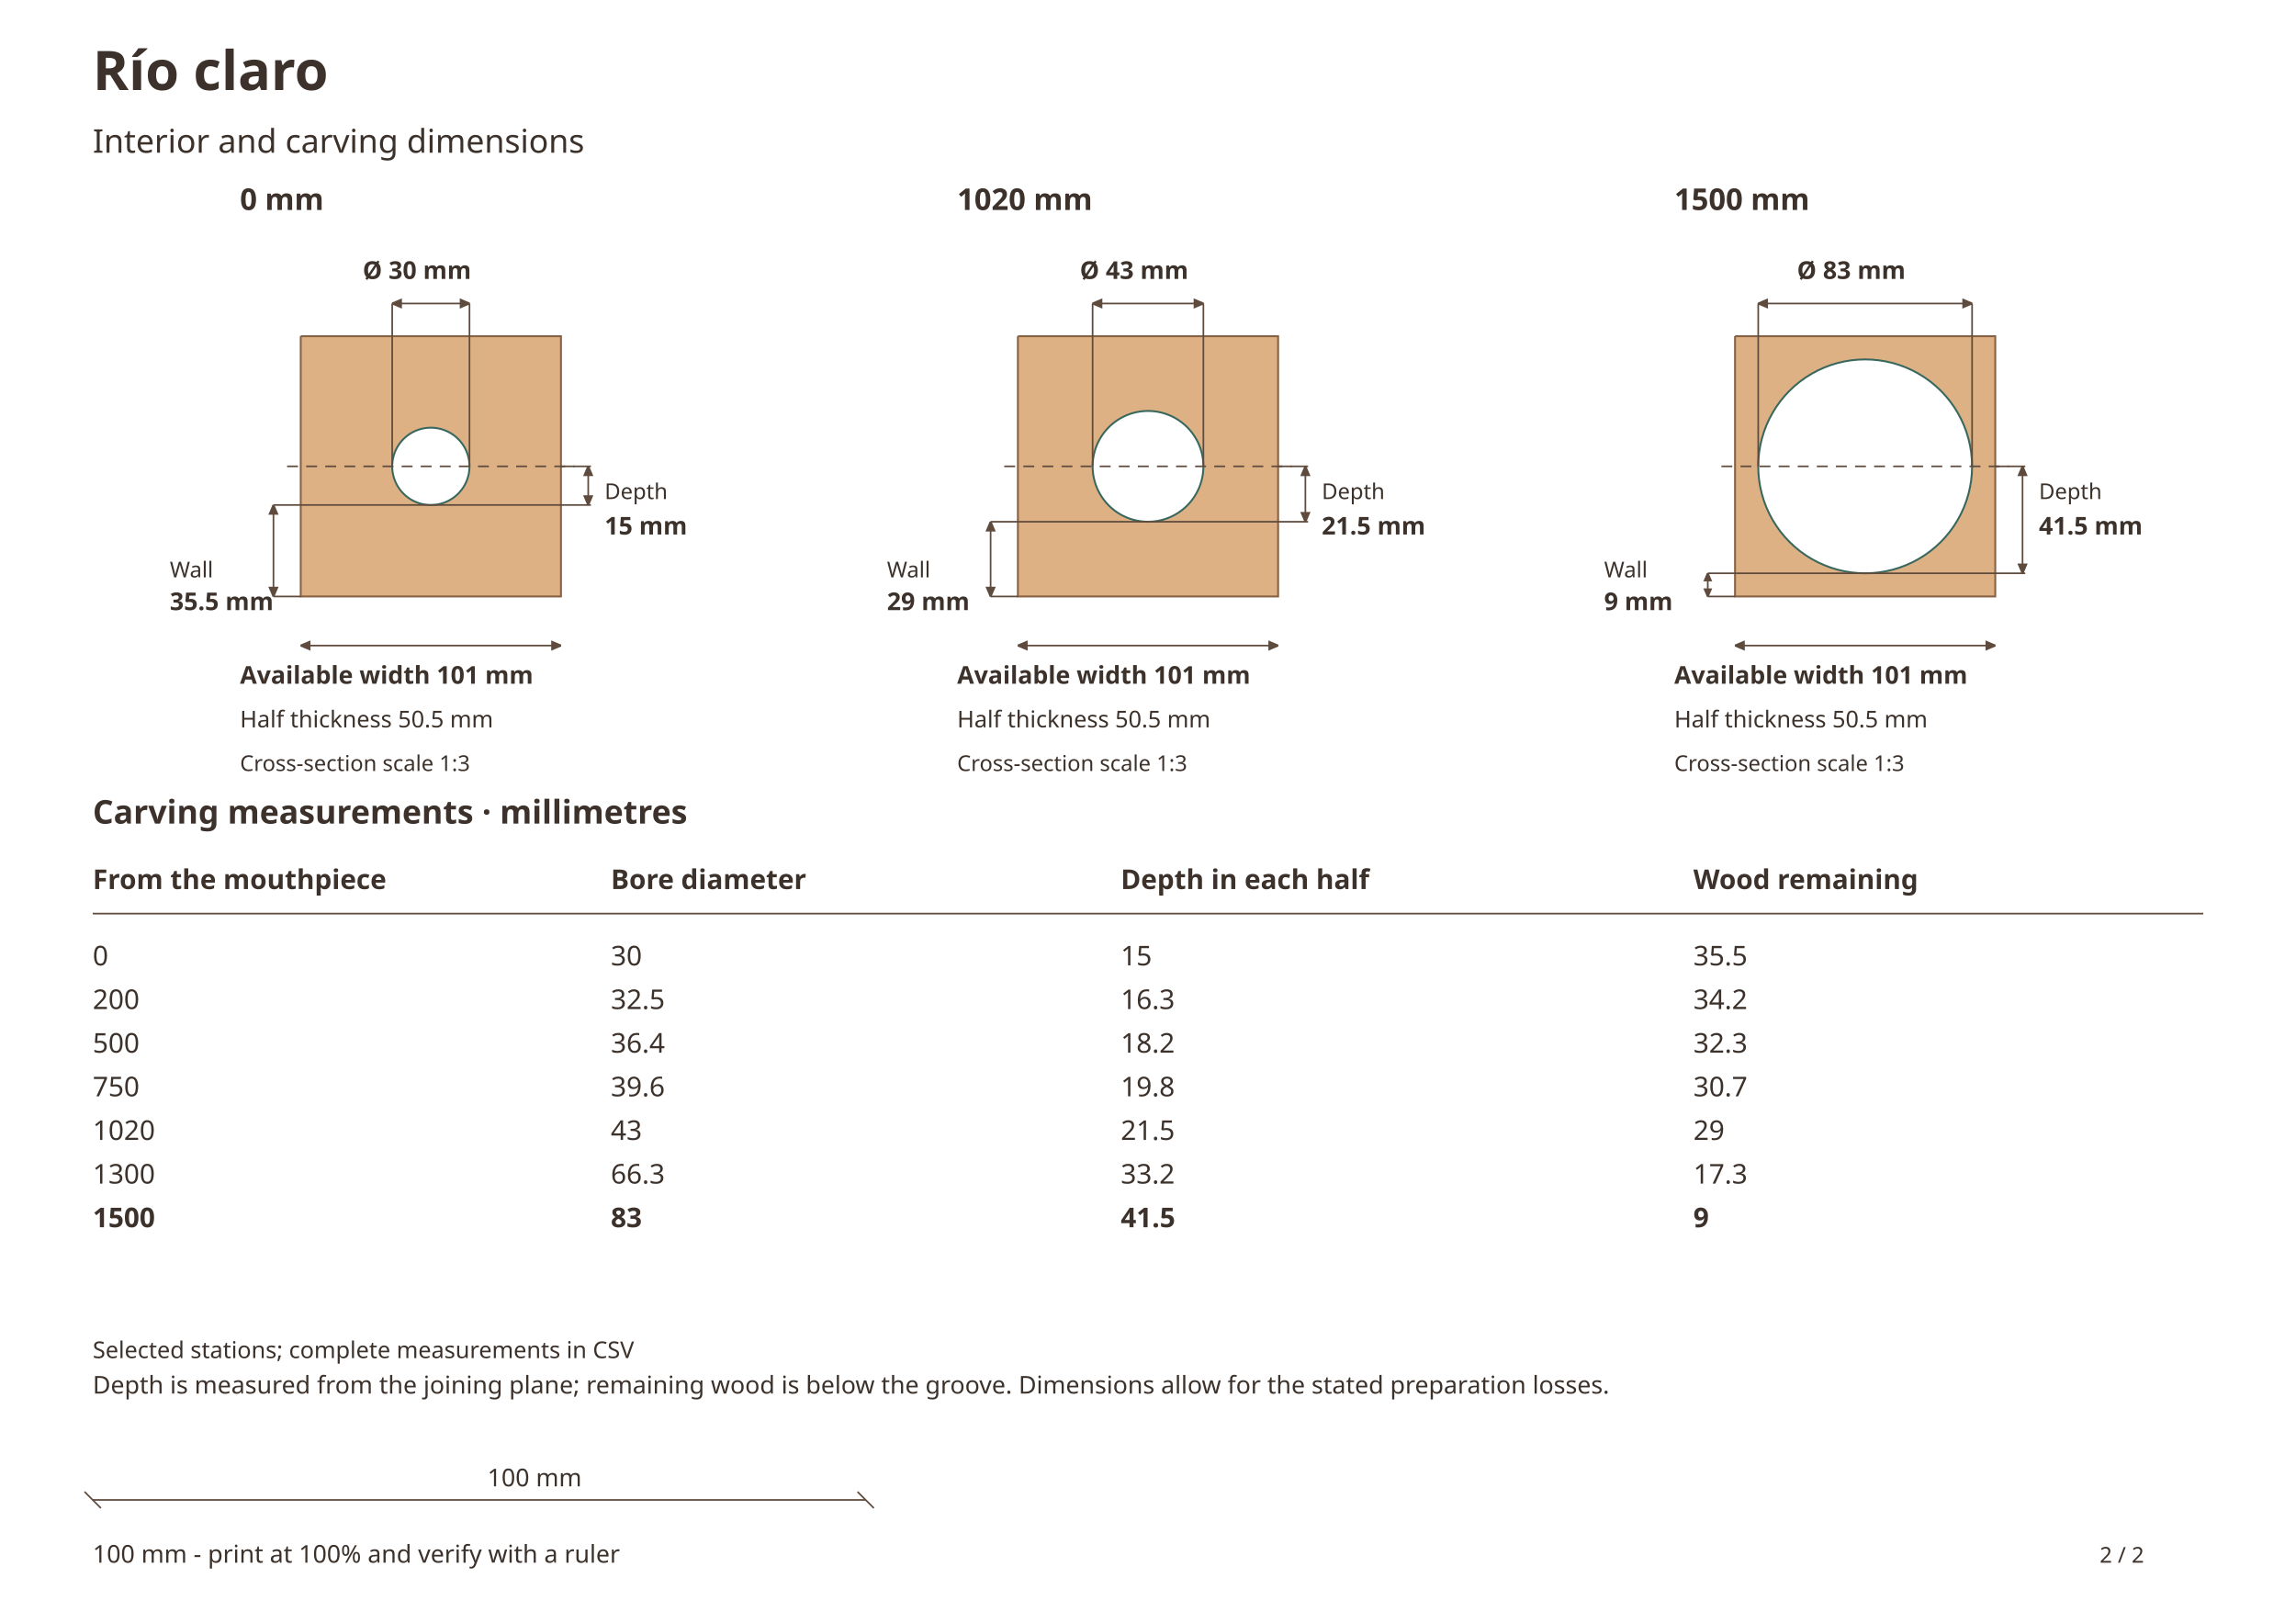
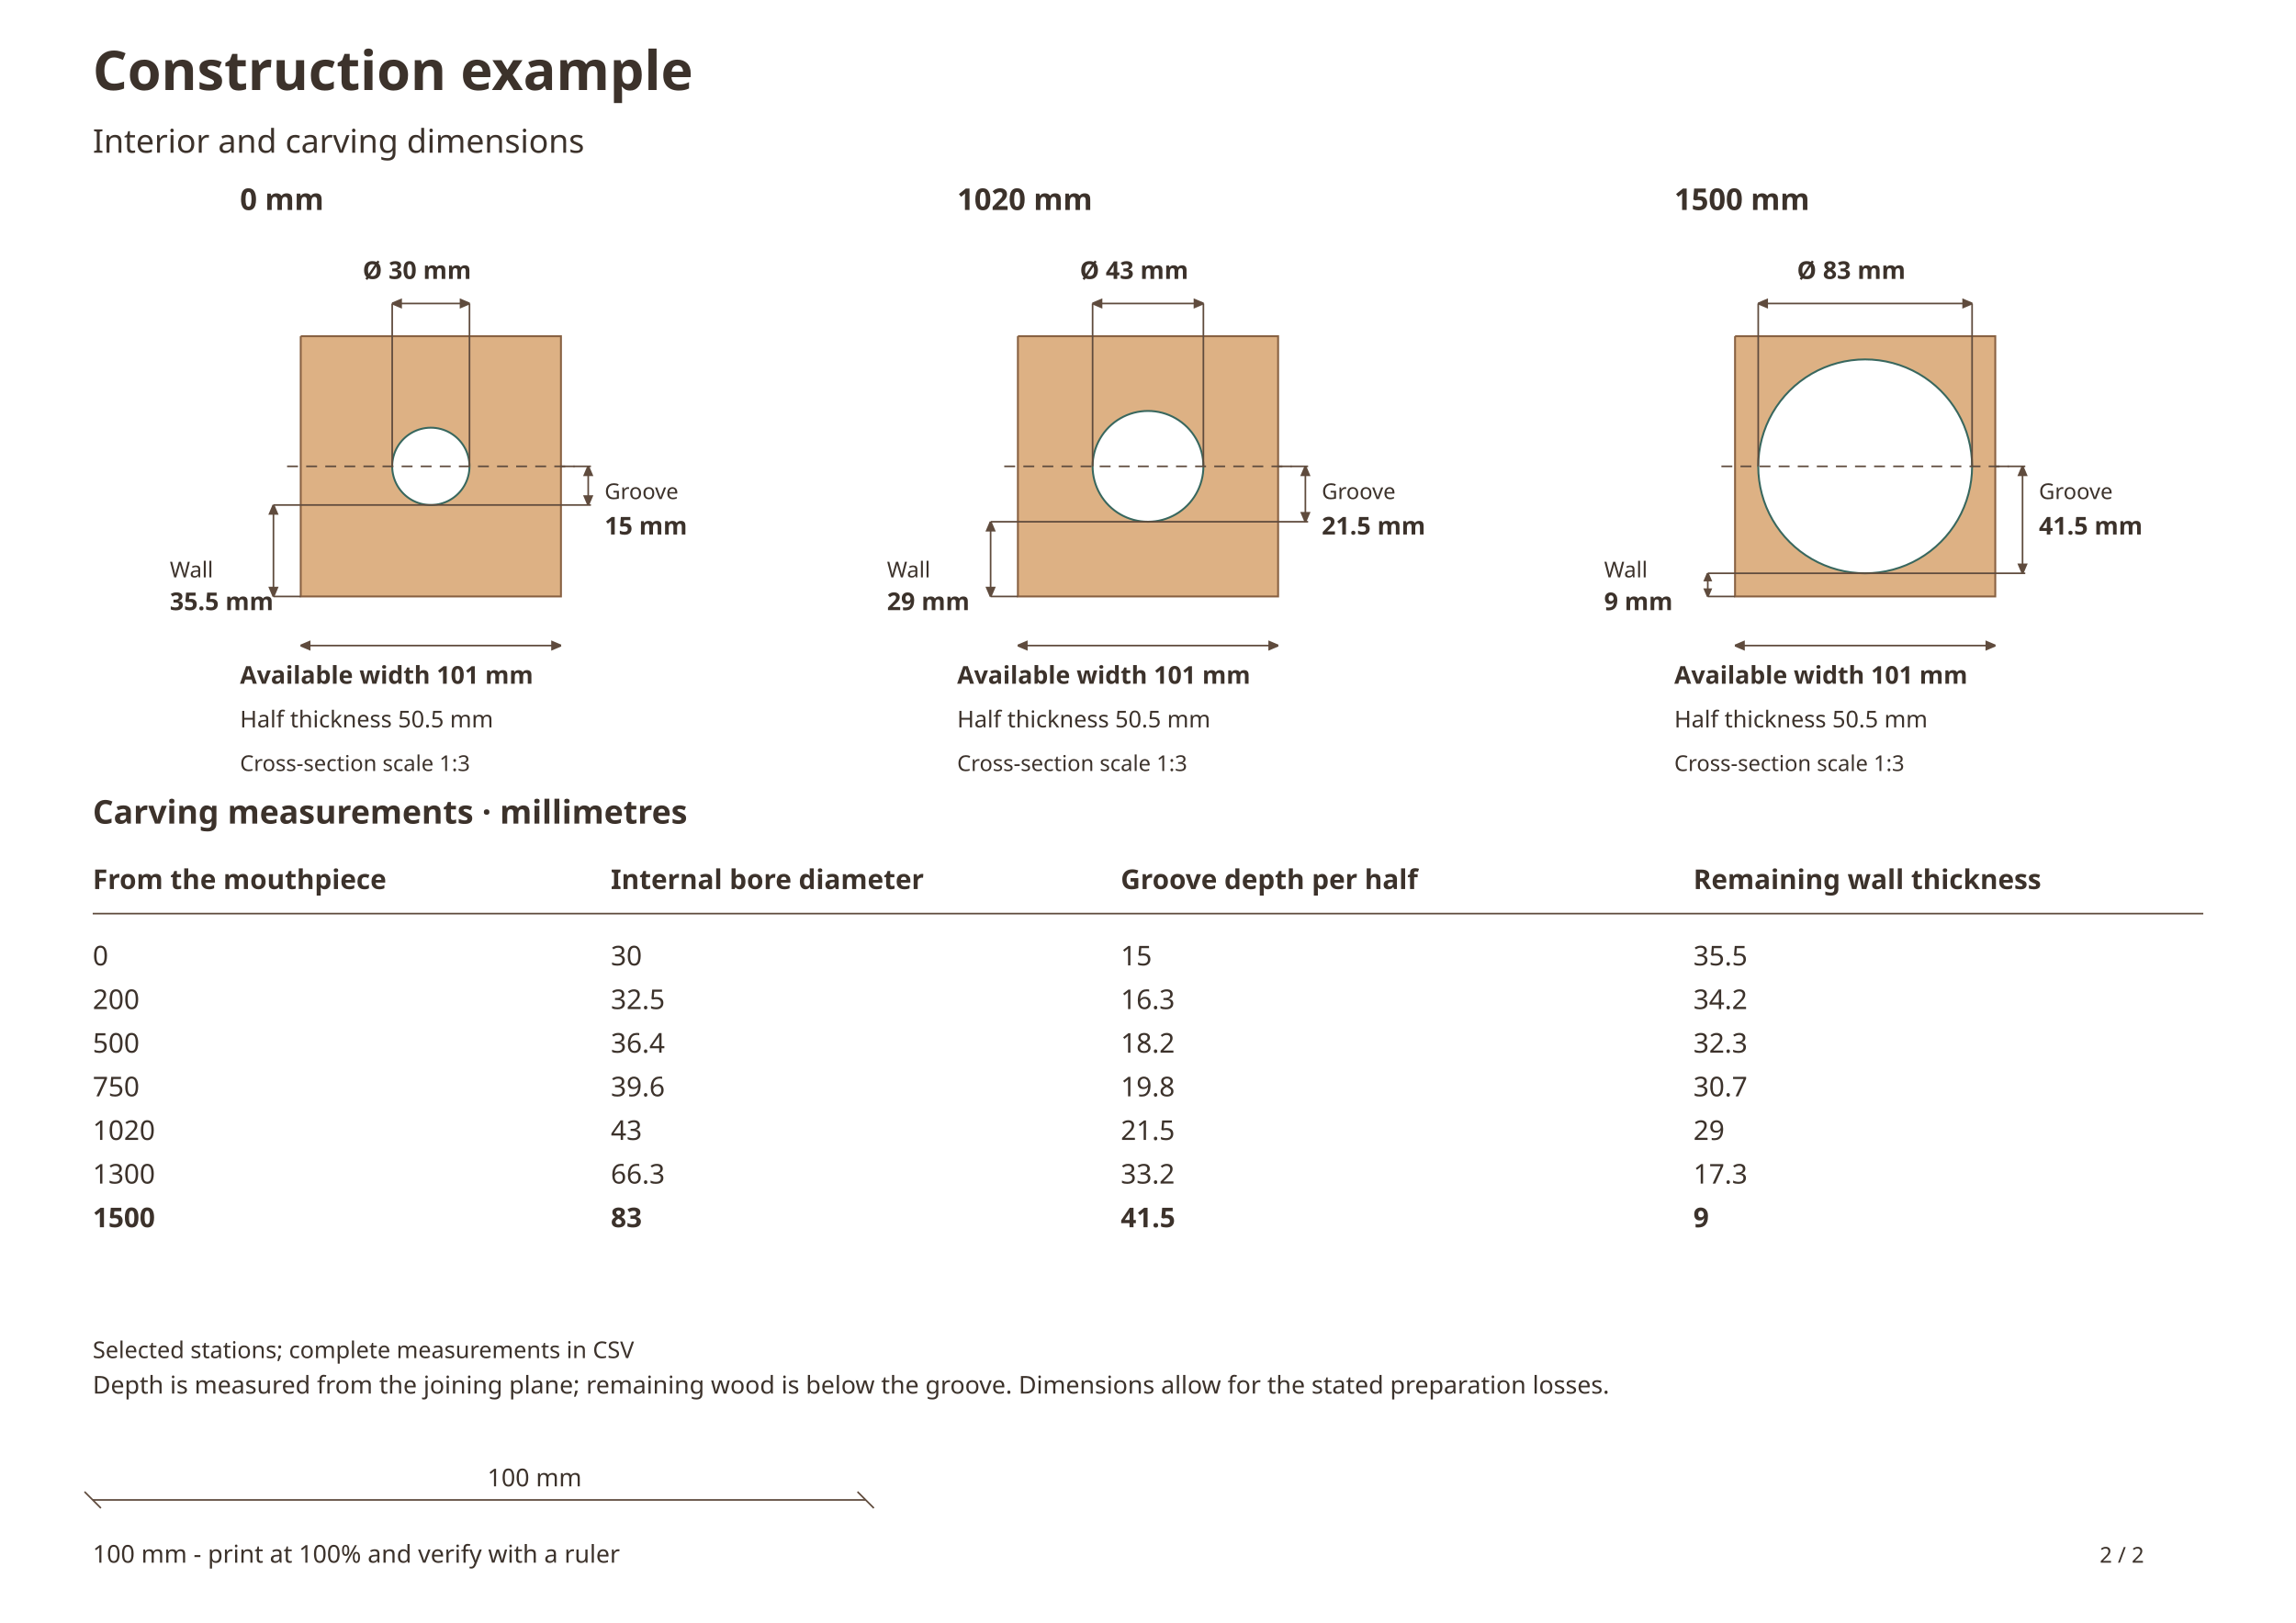
<svg xmlns="http://www.w3.org/2000/svg" width="842.0pt" height="595.0pt" viewBox="0 0 842.0 595.0" data-length-mm="1500.0">
  <polyline data-cavity="false" points="0,0 842,0 842,595 0,595 0,0" stroke="#ffffff" stroke-width="0.7" fill="#ffffff" stroke-dasharray="none" />
-   <text x="34" y="33" font-size="20.0" font-family="sans-serif" fill="#3c322b" font-weight="bold">Río claro</text>
+   <text x="34" y="33" font-size="20.0" font-family="sans-serif" fill="#3c322b" font-weight="bold">Construction example</text>
  <text x="34" y="56" font-size="12.0" font-family="sans-serif" fill="#3c322b" font-weight="normal">Interior and carving dimensions</text>
  <text x="88" y="77" font-size="11.0" font-family="sans-serif" fill="#3c322b" font-weight="bold">0 mm</text>
  <polyline data-cavity="false" points="110.283,123.283 205.717,123.283 205.717,218.717 110.283,218.717 110.283,123.283" stroke="#886142" stroke-width="0.7" fill="#ddb184" stroke-dasharray="none" />
  <polyline data-cavity="true" points="172.173,171 172.143,171.927 172.052,172.85 171.901,173.765 171.69,174.668 171.421,175.556 171.094,176.424 170.712,177.269 170.274,178.087 169.785,178.874 169.244,179.628 168.656,180.345 168.022,181.022 167.345,181.656 166.628,182.244 165.874,182.785 165.087,183.274 164.269,183.712 163.424,184.094 162.556,184.421 161.668,184.69 160.765,184.901 159.85,185.052 158.927,185.143 158,185.173 157.073,185.143 156.15,185.052 155.235,184.901 154.332,184.69 153.444,184.421 152.576,184.094 151.731,183.712 150.913,183.274 150.126,182.785 149.372,182.244 148.655,181.656 147.978,181.022 147.344,180.345 146.756,179.628 146.215,178.874 145.726,178.087 145.288,177.269 144.906,176.424 144.579,175.556 144.31,174.668 144.099,173.765 143.948,172.85 143.857,171.927 143.827,171 143.857,170.073 143.948,169.15 144.099,168.235 144.31,167.332 144.579,166.444 144.906,165.576 145.288,164.731 145.726,163.913 146.215,163.126 146.756,162.372 147.344,161.655 147.978,160.978 148.655,160.344 149.372,159.756 150.126,159.215 150.913,158.726 151.731,158.288 152.576,157.906 153.444,157.579 154.332,157.31 155.235,157.099 156.15,156.948 157.073,156.857 158,156.827 158.927,156.857 159.85,156.948 160.765,157.099 161.668,157.31 162.556,157.579 163.424,157.906 164.269,158.288 165.087,158.726 165.874,159.215 166.628,159.756 167.345,160.344 168.022,160.978 168.656,161.655 169.244,162.372 169.785,163.126 170.274,163.913 170.712,164.731 171.094,165.576 171.421,166.444 171.69,167.332 171.901,168.235 172.052,169.15 172.143,170.073 172.173,171 172.173,171" stroke="#38675e" stroke-width="0.7" fill="#ffffff" stroke-dasharray="none" />
  <polyline data-cavity="false" points="105.283,171 210.717,171" stroke="#5f4b3d" stroke-width="0.6" fill="none" stroke-dasharray="4 3" />
  <polyline data-cavity="false" points="143.827,171 143.827,111.283" stroke="#5f4b3d" stroke-width="0.6" fill="none" stroke-dasharray="none" />
  <polyline data-cavity="false" points="172.173,171 172.173,111.283" stroke="#5f4b3d" stroke-width="0.6" fill="none" stroke-dasharray="none" />
  <polyline data-cavity="false" points="143.827,111.283 172.173,111.283" stroke="#5f4b3d" stroke-width="0.6" fill="none" stroke-dasharray="none" />
  <polyline data-cavity="false" points="143.827,111.283 147.05,112.646 147.05,109.921 143.827,111.283" stroke="#5f4b3d" stroke-width="0.7" fill="#5f4b3d" stroke-dasharray="none" />
  <polyline data-cavity="false" points="172.173,111.283 168.95,109.921 168.95,112.646 172.173,111.283" stroke="#5f4b3d" stroke-width="0.7" fill="#5f4b3d" stroke-dasharray="none" />
  <text x="133" y="102.283" font-size="9.0" font-family="sans-serif" fill="#3c322b" font-weight="bold">Ø 30 mm</text>
  <polyline data-cavity="false" points="158,185.173 216.717,185.173" stroke="#5f4b3d" stroke-width="0.6" fill="none" stroke-dasharray="none" />
  <polyline data-cavity="false" points="205.717,171 216.717,171" stroke="#5f4b3d" stroke-width="0.6" fill="none" stroke-dasharray="none" />
  <polyline data-cavity="false" points="215.717,171 215.717,185.173" stroke="#5f4b3d" stroke-width="0.6" fill="none" stroke-dasharray="none" />
  <polyline data-cavity="false" points="215.717,171 214.354,174.224 217.079,174.224 215.717,171" stroke="#5f4b3d" stroke-width="0.7" fill="#5f4b3d" stroke-dasharray="none" />
  <polyline data-cavity="false" points="215.717,185.173 217.079,181.95 214.354,181.95 215.717,185.173" stroke="#5f4b3d" stroke-width="0.7" fill="#5f4b3d" stroke-dasharray="none" />
  <text x="221.717" y="196" font-size="9.0" font-family="sans-serif" fill="#3c322b" font-weight="bold">15 mm</text>
-   <text x="221.717" y="183" font-size="8.0" font-family="sans-serif" fill="#3c322b" font-weight="normal">Depth</text>
+   <text x="221.717" y="183" font-size="8.0" font-family="sans-serif" fill="#3c322b" font-weight="normal">Groove</text>
  <polyline data-cavity="false" points="158,185.173 100.283,185.173" stroke="#5f4b3d" stroke-width="0.6" fill="none" stroke-dasharray="none" />
  <polyline data-cavity="false" points="110.283,218.717 100.283,218.717" stroke="#5f4b3d" stroke-width="0.6" fill="none" stroke-dasharray="none" />
  <polyline data-cavity="false" points="100.283,185.173 100.283,218.717" stroke="#5f4b3d" stroke-width="0.6" fill="none" stroke-dasharray="none" />
  <polyline data-cavity="false" points="100.283,185.173 98.921,188.397 101.646,188.397 100.283,185.173" stroke="#5f4b3d" stroke-width="0.7" fill="#5f4b3d" stroke-dasharray="none" />
  <polyline data-cavity="false" points="100.283,218.717 101.646,215.493 98.921,215.493 100.283,218.717" stroke="#5f4b3d" stroke-width="0.7" fill="#5f4b3d" stroke-dasharray="none" />
  <text x="62.283" y="223.717" font-size="9.0" font-family="sans-serif" fill="#3c322b" font-weight="bold">35.5 mm</text>
  <text x="62.283" y="211.717" font-size="8.0" font-family="sans-serif" fill="#3c322b" font-weight="normal">Wall</text>
  <polyline data-cavity="false" points="110.283,236.717 205.717,236.717" stroke="#5f4b3d" stroke-width="0.6" fill="none" stroke-dasharray="none" />
  <polyline data-cavity="false" points="110.283,236.717 113.507,238.079 113.507,235.354 110.283,236.717" stroke="#5f4b3d" stroke-width="0.7" fill="#5f4b3d" stroke-dasharray="none" />
  <polyline data-cavity="false" points="205.717,236.717 202.493,235.354 202.493,238.079 205.717,236.717" stroke="#5f4b3d" stroke-width="0.7" fill="#5f4b3d" stroke-dasharray="none" />
  <text x="88" y="250.717" font-size="9.0" font-family="sans-serif" fill="#3c322b" font-weight="bold">Available width 101 mm</text>
  <text x="88" y="266.717" font-size="8.5" font-family="sans-serif" fill="#3c322b" font-weight="normal">Half thickness 50.5 mm</text>
  <text x="88" y="282.717" font-size="8.0" font-family="sans-serif" fill="#3c322b" font-weight="normal">Cross-section scale 1:3</text>
  <text x="351" y="77" font-size="11.0" font-family="sans-serif" fill="#3c322b" font-weight="bold">1020 mm</text>
  <polyline data-cavity="false" points="373.283,123.283 468.717,123.283 468.717,218.717 373.283,218.717 373.283,123.283" stroke="#886142" stroke-width="0.7" fill="#ddb184" stroke-dasharray="none" />
  <polyline data-cavity="true" points="441.315,171 441.271,172.329 441.141,173.652 440.925,174.963 440.623,176.258 440.237,177.53 439.769,178.774 439.22,179.985 438.593,181.157 437.891,182.286 437.117,183.367 436.274,184.395 435.365,185.365 434.395,186.274 433.367,187.117 432.286,187.891 431.157,188.593 429.985,189.22 428.774,189.769 427.53,190.237 426.258,190.623 424.963,190.925 423.652,191.141 422.329,191.271 421,191.315 419.671,191.271 418.348,191.141 417.037,190.925 415.742,190.623 414.47,190.237 413.226,189.769 412.015,189.22 410.843,188.593 409.714,187.891 408.633,187.117 407.605,186.274 406.635,185.365 405.726,184.395 404.883,183.367 404.109,182.286 403.407,181.157 402.78,179.985 402.231,178.774 401.763,177.53 401.377,176.258 401.075,174.963 400.859,173.652 400.729,172.329 400.685,171 400.729,169.671 400.859,168.348 401.075,167.037 401.377,165.742 401.763,164.47 402.231,163.226 402.78,162.015 403.407,160.843 404.109,159.714 404.883,158.633 405.726,157.605 406.635,156.635 407.605,155.726 408.633,154.883 409.714,154.109 410.843,153.407 412.015,152.78 413.226,152.231 414.47,151.763 415.742,151.377 417.037,151.075 418.348,150.859 419.671,150.729 421,150.685 422.329,150.729 423.652,150.859 424.963,151.075 426.258,151.377 427.53,151.763 428.774,152.231 429.985,152.78 431.157,153.407 432.286,154.109 433.367,154.883 434.395,155.726 435.365,156.635 436.274,157.605 437.117,158.633 437.891,159.714 438.593,160.843 439.22,162.015 439.769,163.226 440.237,164.47 440.623,165.742 440.925,167.037 441.141,168.348 441.271,169.671 441.315,171 441.315,171" stroke="#38675e" stroke-width="0.7" fill="#ffffff" stroke-dasharray="none" />
  <polyline data-cavity="false" points="368.283,171 473.717,171" stroke="#5f4b3d" stroke-width="0.6" fill="none" stroke-dasharray="4 3" />
  <polyline data-cavity="false" points="400.685,171 400.685,111.283" stroke="#5f4b3d" stroke-width="0.6" fill="none" stroke-dasharray="none" />
  <polyline data-cavity="false" points="441.315,171 441.315,111.283" stroke="#5f4b3d" stroke-width="0.6" fill="none" stroke-dasharray="none" />
  <polyline data-cavity="false" points="400.685,111.283 441.315,111.283" stroke="#5f4b3d" stroke-width="0.6" fill="none" stroke-dasharray="none" />
  <polyline data-cavity="false" points="400.685,111.283 403.909,112.646 403.909,109.921 400.685,111.283" stroke="#5f4b3d" stroke-width="0.7" fill="#5f4b3d" stroke-dasharray="none" />
  <polyline data-cavity="false" points="441.315,111.283 438.091,109.921 438.091,112.646 441.315,111.283" stroke="#5f4b3d" stroke-width="0.7" fill="#5f4b3d" stroke-dasharray="none" />
  <text x="396" y="102.283" font-size="9.0" font-family="sans-serif" fill="#3c322b" font-weight="bold">Ø 43 mm</text>
  <polyline data-cavity="false" points="421,191.315 479.717,191.315" stroke="#5f4b3d" stroke-width="0.6" fill="none" stroke-dasharray="none" />
  <polyline data-cavity="false" points="468.717,171 479.717,171" stroke="#5f4b3d" stroke-width="0.6" fill="none" stroke-dasharray="none" />
  <polyline data-cavity="false" points="478.717,171 478.717,191.315" stroke="#5f4b3d" stroke-width="0.6" fill="none" stroke-dasharray="none" />
  <polyline data-cavity="false" points="478.717,171 477.354,174.224 480.079,174.224 478.717,171" stroke="#5f4b3d" stroke-width="0.7" fill="#5f4b3d" stroke-dasharray="none" />
  <polyline data-cavity="false" points="478.717,191.315 480.079,188.091 477.354,188.091 478.717,191.315" stroke="#5f4b3d" stroke-width="0.7" fill="#5f4b3d" stroke-dasharray="none" />
  <text x="484.717" y="196" font-size="9.0" font-family="sans-serif" fill="#3c322b" font-weight="bold">21.5 mm</text>
-   <text x="484.717" y="183" font-size="8.0" font-family="sans-serif" fill="#3c322b" font-weight="normal">Depth</text>
+   <text x="484.717" y="183" font-size="8.0" font-family="sans-serif" fill="#3c322b" font-weight="normal">Groove</text>
  <polyline data-cavity="false" points="421,191.315 363.283,191.315" stroke="#5f4b3d" stroke-width="0.6" fill="none" stroke-dasharray="none" />
  <polyline data-cavity="false" points="373.283,218.717 363.283,218.717" stroke="#5f4b3d" stroke-width="0.6" fill="none" stroke-dasharray="none" />
  <polyline data-cavity="false" points="363.283,191.315 363.283,218.717" stroke="#5f4b3d" stroke-width="0.6" fill="none" stroke-dasharray="none" />
  <polyline data-cavity="false" points="363.283,191.315 361.921,194.539 364.646,194.539 363.283,191.315" stroke="#5f4b3d" stroke-width="0.7" fill="#5f4b3d" stroke-dasharray="none" />
  <polyline data-cavity="false" points="363.283,218.717 364.646,215.493 361.921,215.493 363.283,218.717" stroke="#5f4b3d" stroke-width="0.7" fill="#5f4b3d" stroke-dasharray="none" />
  <text x="325.283" y="223.717" font-size="9.0" font-family="sans-serif" fill="#3c322b" font-weight="bold">29 mm</text>
  <text x="325.283" y="211.717" font-size="8.0" font-family="sans-serif" fill="#3c322b" font-weight="normal">Wall</text>
  <polyline data-cavity="false" points="373.283,236.717 468.717,236.717" stroke="#5f4b3d" stroke-width="0.6" fill="none" stroke-dasharray="none" />
  <polyline data-cavity="false" points="373.283,236.717 376.507,238.079 376.507,235.354 373.283,236.717" stroke="#5f4b3d" stroke-width="0.7" fill="#5f4b3d" stroke-dasharray="none" />
  <polyline data-cavity="false" points="468.717,236.717 465.493,235.354 465.493,238.079 468.717,236.717" stroke="#5f4b3d" stroke-width="0.7" fill="#5f4b3d" stroke-dasharray="none" />
  <text x="351" y="250.717" font-size="9.0" font-family="sans-serif" fill="#3c322b" font-weight="bold">Available width 101 mm</text>
  <text x="351" y="266.717" font-size="8.5" font-family="sans-serif" fill="#3c322b" font-weight="normal">Half thickness 50.5 mm</text>
  <text x="351" y="282.717" font-size="8.0" font-family="sans-serif" fill="#3c322b" font-weight="normal">Cross-section scale 1:3</text>
  <text x="614" y="77" font-size="11.0" font-family="sans-serif" fill="#3c322b" font-weight="bold">1500 mm</text>
  <polyline data-cavity="false" points="636.283,123.283 731.717,123.283 731.717,218.717 636.283,218.717 636.283,123.283" stroke="#886142" stroke-width="0.7" fill="#ddb184" stroke-dasharray="none" />
  <polyline data-cavity="true" points="723.213,171 723.129,173.565 722.877,176.118 722.459,178.65 721.876,181.149 721.132,183.604 720.228,186.006 719.169,188.343 717.959,190.606 716.604,192.785 715.109,194.871 713.482,196.855 711.727,198.727 709.855,200.482 707.871,202.109 705.785,203.604 703.606,204.959 701.343,206.169 699.006,207.228 696.604,208.132 694.149,208.876 691.65,209.459 689.118,209.877 686.565,210.129 684,210.213 681.435,210.129 678.882,209.877 676.35,209.459 673.851,208.876 671.396,208.132 668.994,207.228 666.657,206.169 664.394,204.959 662.215,203.604 660.129,202.109 658.145,200.482 656.273,198.727 654.518,196.855 652.891,194.871 651.396,192.785 650.041,190.606 648.831,188.343 647.772,186.006 646.868,183.604 646.124,181.149 645.541,178.65 645.123,176.118 644.871,173.565 644.787,171 644.871,168.435 645.123,165.882 645.541,163.35 646.124,160.851 646.868,158.396 647.772,155.994 648.831,153.657 650.041,151.394 651.396,149.215 652.891,147.129 654.518,145.145 656.273,143.273 658.145,141.518 660.129,139.891 662.215,138.396 664.394,137.041 666.657,135.831 668.994,134.772 671.396,133.868 673.851,133.124 676.35,132.541 678.882,132.123 681.435,131.871 684,131.787 686.565,131.871 689.118,132.123 691.65,132.541 694.149,133.124 696.604,133.868 699.006,134.772 701.343,135.831 703.606,137.041 705.785,138.396 707.871,139.891 709.855,141.518 711.727,143.273 713.482,145.145 715.109,147.129 716.604,149.215 717.959,151.394 719.169,153.657 720.228,155.994 721.132,158.396 721.876,160.851 722.459,163.35 722.877,165.882 723.129,168.435 723.213,171 723.213,171" stroke="#38675e" stroke-width="0.7" fill="#ffffff" stroke-dasharray="none" />
  <polyline data-cavity="false" points="631.283,171 736.717,171" stroke="#5f4b3d" stroke-width="0.6" fill="none" stroke-dasharray="4 3" />
  <polyline data-cavity="false" points="644.787,171 644.787,111.283" stroke="#5f4b3d" stroke-width="0.6" fill="none" stroke-dasharray="none" />
  <polyline data-cavity="false" points="723.213,171 723.213,111.283" stroke="#5f4b3d" stroke-width="0.6" fill="none" stroke-dasharray="none" />
  <polyline data-cavity="false" points="644.787,111.283 723.213,111.283" stroke="#5f4b3d" stroke-width="0.6" fill="none" stroke-dasharray="none" />
  <polyline data-cavity="false" points="644.787,111.283 648.011,112.646 648.011,109.921 644.787,111.283" stroke="#5f4b3d" stroke-width="0.7" fill="#5f4b3d" stroke-dasharray="none" />
  <polyline data-cavity="false" points="723.213,111.283 719.989,109.921 719.989,112.646 723.213,111.283" stroke="#5f4b3d" stroke-width="0.7" fill="#5f4b3d" stroke-dasharray="none" />
  <text x="659" y="102.283" font-size="9.0" font-family="sans-serif" fill="#3c322b" font-weight="bold">Ø 83 mm</text>
  <polyline data-cavity="false" points="684,210.213 742.717,210.213" stroke="#5f4b3d" stroke-width="0.6" fill="none" stroke-dasharray="none" />
  <polyline data-cavity="false" points="731.717,171 742.717,171" stroke="#5f4b3d" stroke-width="0.6" fill="none" stroke-dasharray="none" />
  <polyline data-cavity="false" points="741.717,171 741.717,210.213" stroke="#5f4b3d" stroke-width="0.6" fill="none" stroke-dasharray="none" />
  <polyline data-cavity="false" points="741.717,171 740.354,174.224 743.08,174.224 741.717,171" stroke="#5f4b3d" stroke-width="0.7" fill="#5f4b3d" stroke-dasharray="none" />
  <polyline data-cavity="false" points="741.717,210.213 743.08,206.989 740.354,206.989 741.717,210.213" stroke="#5f4b3d" stroke-width="0.7" fill="#5f4b3d" stroke-dasharray="none" />
  <text x="747.717" y="196" font-size="9.0" font-family="sans-serif" fill="#3c322b" font-weight="bold">41.5 mm</text>
-   <text x="747.717" y="183" font-size="8.0" font-family="sans-serif" fill="#3c322b" font-weight="normal">Depth</text>
+   <text x="747.717" y="183" font-size="8.0" font-family="sans-serif" fill="#3c322b" font-weight="normal">Groove</text>
  <polyline data-cavity="false" points="684,210.213 626.283,210.213" stroke="#5f4b3d" stroke-width="0.6" fill="none" stroke-dasharray="none" />
  <polyline data-cavity="false" points="636.283,218.717 626.283,218.717" stroke="#5f4b3d" stroke-width="0.6" fill="none" stroke-dasharray="none" />
  <polyline data-cavity="false" points="626.283,210.213 626.283,218.717" stroke="#5f4b3d" stroke-width="0.6" fill="none" stroke-dasharray="none" />
  <polyline data-cavity="false" points="626.283,210.213 625.18,212.823 627.387,212.823 626.283,210.213" stroke="#5f4b3d" stroke-width="0.7" fill="#5f4b3d" stroke-dasharray="none" />
  <polyline data-cavity="false" points="626.283,218.717 627.387,216.106 625.18,216.106 626.283,218.717" stroke="#5f4b3d" stroke-width="0.7" fill="#5f4b3d" stroke-dasharray="none" />
  <text x="588.283" y="223.717" font-size="9.0" font-family="sans-serif" fill="#3c322b" font-weight="bold">9 mm</text>
  <text x="588.283" y="211.717" font-size="8.0" font-family="sans-serif" fill="#3c322b" font-weight="normal">Wall</text>
  <polyline data-cavity="false" points="636.283,236.717 731.717,236.717" stroke="#5f4b3d" stroke-width="0.6" fill="none" stroke-dasharray="none" />
  <polyline data-cavity="false" points="636.283,236.717 639.507,238.079 639.507,235.354 636.283,236.717" stroke="#5f4b3d" stroke-width="0.7" fill="#5f4b3d" stroke-dasharray="none" />
  <polyline data-cavity="false" points="731.717,236.717 728.493,235.354 728.493,238.079 731.717,236.717" stroke="#5f4b3d" stroke-width="0.7" fill="#5f4b3d" stroke-dasharray="none" />
  <text x="614" y="250.717" font-size="9.0" font-family="sans-serif" fill="#3c322b" font-weight="bold">Available width 101 mm</text>
  <text x="614" y="266.717" font-size="8.5" font-family="sans-serif" fill="#3c322b" font-weight="normal">Half thickness 50.5 mm</text>
  <text x="614" y="282.717" font-size="8.0" font-family="sans-serif" fill="#3c322b" font-weight="normal">Cross-section scale 1:3</text>
  <text x="34" y="302" font-size="12.0" font-family="sans-serif" fill="#3c322b" font-weight="bold">Carving measurements · millimetres</text>
  <text x="34" y="326" font-size="10.0" font-family="sans-serif" fill="#3c322b" font-weight="bold">From the mouthpiece</text>
-   <text x="224" y="326" font-size="10.0" font-family="sans-serif" fill="#3c322b" font-weight="bold">Bore diameter</text>
-   <text x="411" y="326" font-size="10.0" font-family="sans-serif" fill="#3c322b" font-weight="bold">Depth in each half</text>
-   <text x="621" y="326" font-size="10.0" font-family="sans-serif" fill="#3c322b" font-weight="bold">Wood remaining</text>
+   <text x="224" y="326" font-size="10.0" font-family="sans-serif" fill="#3c322b" font-weight="bold">Internal bore diameter</text>
+   <text x="411" y="326" font-size="10.0" font-family="sans-serif" fill="#3c322b" font-weight="bold">Groove depth per half</text>
+   <text x="621" y="326" font-size="10.0" font-family="sans-serif" fill="#3c322b" font-weight="bold">Remaining wall thickness</text>
  <polyline data-cavity="false" points="34,335 808,335" stroke="#5f4b3d" stroke-width="0.6" fill="none" stroke-dasharray="none" />
  <text x="34" y="354" font-size="10.0" font-family="sans-serif" fill="#3c322b" font-weight="normal">0</text>
  <text x="224" y="354" font-size="10.0" font-family="sans-serif" fill="#3c322b" font-weight="normal">30</text>
  <text x="411" y="354" font-size="10.0" font-family="sans-serif" fill="#3c322b" font-weight="normal">15</text>
  <text x="621" y="354" font-size="10.0" font-family="sans-serif" fill="#3c322b" font-weight="normal">35.5</text>
  <text x="34" y="370" font-size="10.0" font-family="sans-serif" fill="#3c322b" font-weight="normal">200</text>
  <text x="224" y="370" font-size="10.0" font-family="sans-serif" fill="#3c322b" font-weight="normal">32.5</text>
  <text x="411" y="370" font-size="10.0" font-family="sans-serif" fill="#3c322b" font-weight="normal">16.3</text>
  <text x="621" y="370" font-size="10.0" font-family="sans-serif" fill="#3c322b" font-weight="normal">34.2</text>
  <text x="34" y="386" font-size="10.0" font-family="sans-serif" fill="#3c322b" font-weight="normal">500</text>
  <text x="224" y="386" font-size="10.0" font-family="sans-serif" fill="#3c322b" font-weight="normal">36.4</text>
  <text x="411" y="386" font-size="10.0" font-family="sans-serif" fill="#3c322b" font-weight="normal">18.2</text>
  <text x="621" y="386" font-size="10.0" font-family="sans-serif" fill="#3c322b" font-weight="normal">32.3</text>
  <text x="34" y="402" font-size="10.0" font-family="sans-serif" fill="#3c322b" font-weight="normal">750</text>
  <text x="224" y="402" font-size="10.0" font-family="sans-serif" fill="#3c322b" font-weight="normal">39.6</text>
  <text x="411" y="402" font-size="10.0" font-family="sans-serif" fill="#3c322b" font-weight="normal">19.8</text>
  <text x="621" y="402" font-size="10.0" font-family="sans-serif" fill="#3c322b" font-weight="normal">30.7</text>
  <text x="34" y="418" font-size="10.0" font-family="sans-serif" fill="#3c322b" font-weight="normal">1020</text>
  <text x="224" y="418" font-size="10.0" font-family="sans-serif" fill="#3c322b" font-weight="normal">43</text>
  <text x="411" y="418" font-size="10.0" font-family="sans-serif" fill="#3c322b" font-weight="normal">21.5</text>
  <text x="621" y="418" font-size="10.0" font-family="sans-serif" fill="#3c322b" font-weight="normal">29</text>
  <text x="34" y="434" font-size="10.0" font-family="sans-serif" fill="#3c322b" font-weight="normal">1300</text>
  <text x="224" y="434" font-size="10.0" font-family="sans-serif" fill="#3c322b" font-weight="normal">66.3</text>
  <text x="411" y="434" font-size="10.0" font-family="sans-serif" fill="#3c322b" font-weight="normal">33.2</text>
  <text x="621" y="434" font-size="10.0" font-family="sans-serif" fill="#3c322b" font-weight="normal">17.3</text>
  <text x="34" y="450" font-size="10.0" font-family="sans-serif" fill="#3c322b" font-weight="bold">1500</text>
  <text x="224" y="450" font-size="10.0" font-family="sans-serif" fill="#3c322b" font-weight="bold">83</text>
  <text x="411" y="450" font-size="10.0" font-family="sans-serif" fill="#3c322b" font-weight="bold">41.5</text>
  <text x="621" y="450" font-size="10.0" font-family="sans-serif" fill="#3c322b" font-weight="bold">9</text>
  <text x="34" y="498" font-size="8.5" font-family="sans-serif" fill="#3c322b" font-weight="normal">Selected stations; complete measurements in CSV</text>
  <text x="34" y="511" font-size="9.0" font-family="sans-serif" fill="#3c322b" font-weight="normal">Depth is measured from the joining plane; remaining wood is below the groove. Dimensions allow for the stated preparation losses.</text>
  <polyline data-cavity="false" points="34,550 317.465,550" stroke="#5f4b3d" stroke-width="0.6" fill="none" stroke-dasharray="none" />
  <polyline data-cavity="false" points="31,547 37,553" stroke="#5f4b3d" stroke-width="0.6" fill="none" stroke-dasharray="none" />
  <polyline data-cavity="false" points="314.465,547 320.465,553" stroke="#5f4b3d" stroke-width="0.6" fill="none" stroke-dasharray="none" />
  <text x="178.732" y="545" font-size="9.0" font-family="sans-serif" fill="#3c322b" font-weight="normal">100 mm</text>
  <text x="34" y="573" font-size="9.0" font-family="sans-serif" fill="#3c322b" font-weight="normal">100 mm - print at 100% and verify with a ruler</text>
  <text x="770" y="573" font-size="8.0" font-family="sans-serif" fill="#3c322b" font-weight="normal">2 / 2</text>
</svg>
